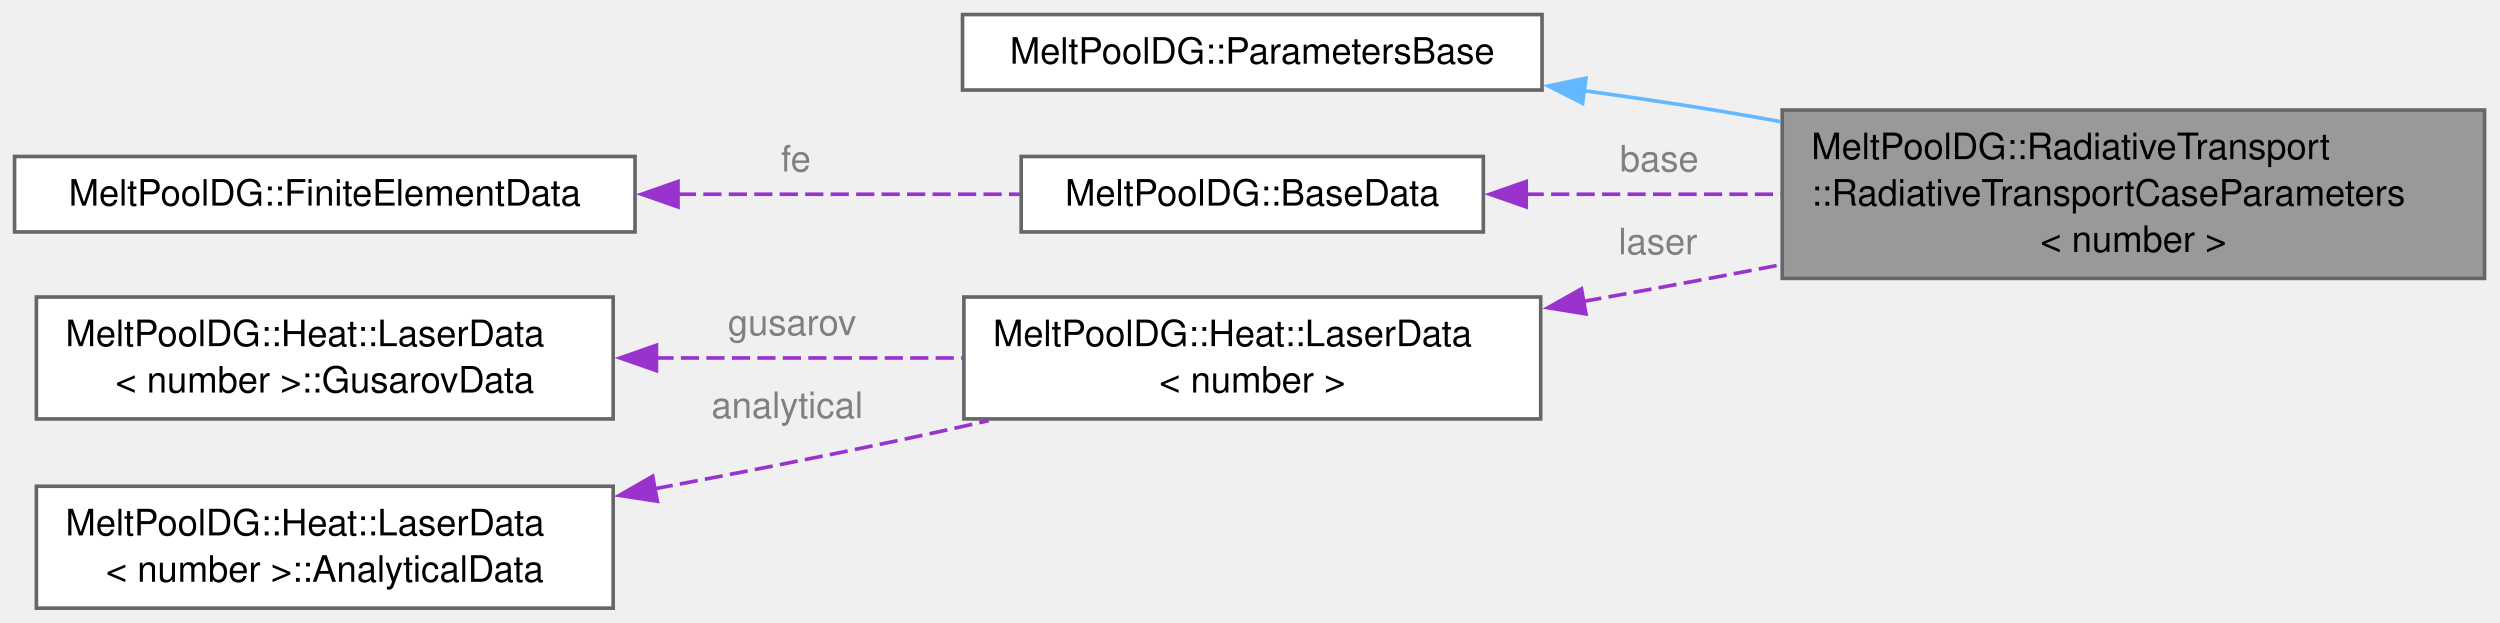
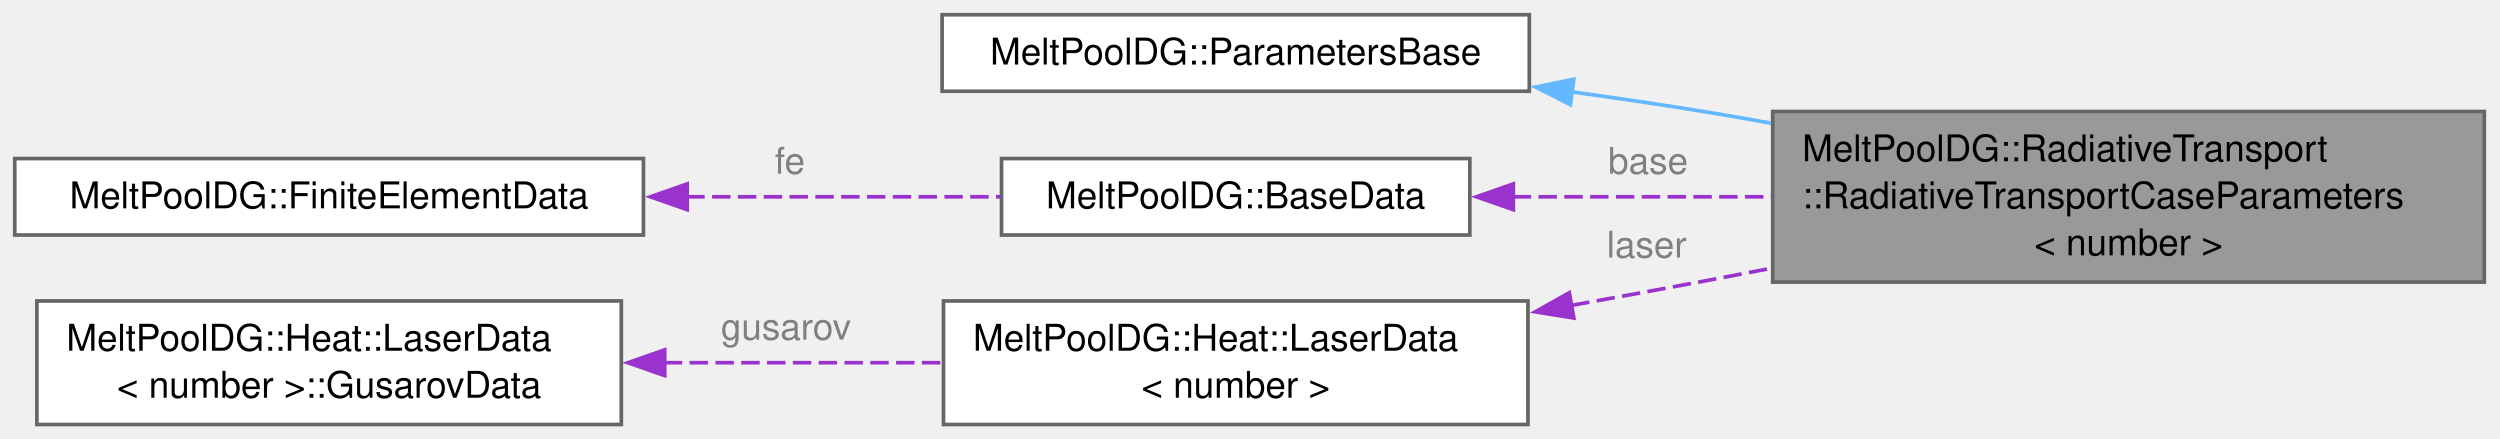
- <svg xmlns="http://www.w3.org/2000/svg" xmlns:xlink="http://www.w3.org/1999/xlink" width="687pt" height="171pt" viewBox="0.00 0.00 687.00 171.00">
-   <g id="graph0" class="graph" transform="scale(1 1) rotate(0) translate(4 167.12)">
+ <svg xmlns="http://www.w3.org/2000/svg" xmlns:xlink="http://www.w3.org/1999/xlink" width="678pt" height="119pt" viewBox="0.00 0.00 678.00 119.00">
+   <g id="graph0" class="graph" transform="scale(1 1) rotate(0) translate(4 115.12)">
    <g id="Node000001" class="node">
      <g id="a_Node000001">
        <a xlink:title=" ">
-           <polygon fill="#999999" stroke="#666666" points="678.75,-136.88 485.75,-136.88 485.75,-90.62 678.75,-90.62 678.75,-136.88" />
-           <text xml:space="preserve" text-anchor="start" x="493.75" y="-123.38" font-family="Helvetica,sans-Serif" font-size="10.00">MeltPoolDG::RadiativeTransport</text>
-           <text xml:space="preserve" text-anchor="start" x="493.75" y="-110.62" font-family="Helvetica,sans-Serif" font-size="10.00">::RadiativeTransportCaseParameters</text>
-           <text xml:space="preserve" text-anchor="middle" x="582.25" y="-97.88" font-family="Helvetica,sans-Serif" font-size="10.00">&lt; number &gt;</text>
+           <polygon fill="#999999" stroke="#666666" points="669.75,-84.88 476.75,-84.88 476.75,-38.62 669.75,-38.62 669.75,-84.88" />
+           <text xml:space="preserve" text-anchor="start" x="484.75" y="-71.38" font-family="Helvetica,sans-Serif" font-size="10.00">MeltPoolDG::RadiativeTransport</text>
+           <text xml:space="preserve" text-anchor="start" x="484.75" y="-58.62" font-family="Helvetica,sans-Serif" font-size="10.00">::RadiativeTransportCaseParameters</text>
+           <text xml:space="preserve" text-anchor="middle" x="573.25" y="-45.88" font-family="Helvetica,sans-Serif" font-size="10.00">&lt; number &gt;</text>
        </a>
      </g>
    </g>
    <g id="Node000002" class="node">
      <g id="a_Node000002">
        <a xlink:href="structMeltPoolDG_1_1ParametersBase.html" target="_top" xlink:title="Abstract base class for managing parameter files.">
-           <polygon fill="white" stroke="#666666" points="419.75,-163.12 260.5,-163.12 260.5,-142.38 419.75,-142.38 419.75,-163.12" />
-           <text xml:space="preserve" text-anchor="middle" x="340.12" y="-149.62" font-family="Helvetica,sans-Serif" font-size="10.00">MeltPoolDG::ParametersBase</text>
+           <polygon fill="white" stroke="#666666" points="410.75,-111.12 251.5,-111.12 251.5,-90.38 410.75,-90.38 410.75,-111.12" />
+           <text xml:space="preserve" text-anchor="middle" x="331.12" y="-97.62" font-family="Helvetica,sans-Serif" font-size="10.00">MeltPoolDG::ParametersBase</text>
        </a>
      </g>
    </g>
    <g id="edge1_Node000001_Node000002" class="edge">
      <g id="a_edge1_Node000001_Node000002">
        <a xlink:title=" ">
-           <path fill="none" stroke="#63b8ff" d="M431.19,-142.21C443.49,-140.52 455.95,-138.69 467.75,-136.75 473.5,-135.8 479.41,-134.78 485.36,-133.7" />
-           <polygon fill="#63b8ff" stroke="#63b8ff" points="430.9,-138.71 421.45,-143.51 431.82,-145.65 430.9,-138.71" />
+           <path fill="none" stroke="#63b8ff" d="M422.19,-90.21C434.49,-88.52 446.95,-86.69 458.75,-84.75 464.5,-83.8 470.41,-82.78 476.36,-81.7" />
+           <polygon fill="#63b8ff" stroke="#63b8ff" points="421.9,-86.71 412.45,-91.51 422.82,-93.65 421.9,-86.71" />
        </a>
      </g>
    </g>
    <g id="Node000003" class="node">
      <g id="a_Node000003">
        <a xlink:href="structMeltPoolDG_1_1BaseData.html" target="_top" xlink:title=" ">
-           <polygon fill="white" stroke="#666666" points="403.62,-124.12 276.62,-124.12 276.62,-103.38 403.62,-103.38 403.62,-124.12" />
-           <text xml:space="preserve" text-anchor="middle" x="340.12" y="-110.62" font-family="Helvetica,sans-Serif" font-size="10.00">MeltPoolDG::BaseData</text>
+           <polygon fill="white" stroke="#666666" points="394.62,-72.12 267.62,-72.12 267.62,-51.38 394.62,-51.38 394.62,-72.12" />
+           <text xml:space="preserve" text-anchor="middle" x="331.12" y="-58.62" font-family="Helvetica,sans-Serif" font-size="10.00">MeltPoolDG::BaseData</text>
        </a>
      </g>
    </g>
    <g id="edge2_Node000001_Node000003" class="edge">
      <g id="a_edge2_Node000001_Node000003">
        <a xlink:title=" ">
-           <path fill="none" stroke="#9a32cd" stroke-dasharray="5,2" d="M415.24,-113.75C437.39,-113.75 462,-113.75 485.34,-113.75" />
-           <polygon fill="#9a32cd" stroke="#9a32cd" points="415.41,-110.25 405.41,-113.75 415.41,-117.25 415.41,-110.25" />
+           <path fill="none" stroke="#9a32cd" stroke-dasharray="5,2" d="M406.24,-61.75C428.39,-61.75 453,-61.75 476.34,-61.75" />
+           <polygon fill="#9a32cd" stroke="#9a32cd" points="406.41,-58.25 396.41,-61.75 406.41,-65.25 406.41,-58.25" />
        </a>
      </g>
-       <text xml:space="preserve" text-anchor="start" x="441.12" y="-120" font-family="Helvetica,sans-Serif" font-size="10.00" fill="grey">base</text>
+       <text xml:space="preserve" text-anchor="start" x="432.12" y="-68" font-family="Helvetica,sans-Serif" font-size="10.00" fill="grey">base</text>
    </g>
    <g id="Node000004" class="node">
      <g id="a_Node000004">
        <a xlink:href="structMeltPoolDG_1_1FiniteElementData.html" target="_top" xlink:title=" ">
-           <polygon fill="white" stroke="#666666" points="170.5,-124.12 0,-124.12 0,-103.38 170.5,-103.38 170.5,-124.12" />
-           <text xml:space="preserve" text-anchor="middle" x="85.25" y="-110.62" font-family="Helvetica,sans-Serif" font-size="10.00">MeltPoolDG::FiniteElementData</text>
+           <polygon fill="white" stroke="#666666" points="170.5,-72.12 0,-72.12 0,-51.38 170.5,-51.38 170.5,-72.12" />
+           <text xml:space="preserve" text-anchor="middle" x="85.25" y="-58.62" font-family="Helvetica,sans-Serif" font-size="10.00">MeltPoolDG::FiniteElementData</text>
        </a>
      </g>
    </g>
    <g id="edge3_Node000003_Node000004" class="edge">
      <g id="a_edge3_Node000003_Node000004">
        <a xlink:title=" ">
-           <path fill="none" stroke="#9a32cd" stroke-dasharray="5,2" d="M182.26,-113.75C213.74,-113.75 247.89,-113.75 276.26,-113.75" />
-           <polygon fill="#9a32cd" stroke="#9a32cd" points="182.32,-110.25 172.32,-113.75 182.32,-117.25 182.32,-110.25" />
+           <path fill="none" stroke="#9a32cd" stroke-dasharray="5,2" d="M182.12,-61.75C210.71,-61.75 241.29,-61.75 267.2,-61.75" />
+           <polygon fill="#9a32cd" stroke="#9a32cd" points="182.37,-58.25 172.37,-61.75 182.37,-65.25 182.37,-58.25" />
        </a>
      </g>
-       <text xml:space="preserve" text-anchor="start" x="210.62" y="-120" font-family="Helvetica,sans-Serif" font-size="10.00" fill="grey">fe</text>
+       <text xml:space="preserve" text-anchor="start" x="206.12" y="-68" font-family="Helvetica,sans-Serif" font-size="10.00" fill="grey">fe</text>
    </g>
    <g id="Node000005" class="node">
      <g id="a_Node000005">
        <a xlink:href="structMeltPoolDG_1_1Heat_1_1LaserData.html" target="_top" xlink:title=" ">
-           <polygon fill="white" stroke="#666666" points="419.38,-85.5 260.88,-85.5 260.88,-52 419.38,-52 419.38,-85.5" />
-           <text xml:space="preserve" text-anchor="start" x="268.88" y="-72" font-family="Helvetica,sans-Serif" font-size="10.00">MeltPoolDG::Heat::LaserData</text>
-           <text xml:space="preserve" text-anchor="middle" x="340.12" y="-59.25" font-family="Helvetica,sans-Serif" font-size="10.00">&lt; number &gt;</text>
+           <polygon fill="white" stroke="#666666" points="410.38,-33.5 251.88,-33.5 251.88,0 410.38,0 410.38,-33.5" />
+           <text xml:space="preserve" text-anchor="start" x="259.88" y="-20" font-family="Helvetica,sans-Serif" font-size="10.00">MeltPoolDG::Heat::LaserData</text>
+           <text xml:space="preserve" text-anchor="middle" x="331.12" y="-7.25" font-family="Helvetica,sans-Serif" font-size="10.00">&lt; number &gt;</text>
        </a>
      </g>
    </g>
    <g id="edge4_Node000001_Node000005" class="edge">
      <g id="a_edge4_Node000001_Node000005">
        <a xlink:title=" ">
-           <path fill="none" stroke="#9a32cd" stroke-dasharray="5,2" d="M431.12,-84.29C443.43,-86.5 455.91,-88.77 467.75,-91 473.48,-92.08 479.36,-93.2 485.3,-94.35" />
-           <polygon fill="#9a32cd" stroke="#9a32cd" points="431.82,-80.86 421.36,-82.55 430.59,-87.75 431.82,-80.86" />
+           <path fill="none" stroke="#9a32cd" stroke-dasharray="5,2" d="M422.12,-32.29C434.43,-34.5 446.91,-36.77 458.75,-39 464.48,-40.08 470.36,-41.2 476.3,-42.35" />
+           <polygon fill="#9a32cd" stroke="#9a32cd" points="422.82,-28.86 412.36,-30.55 421.59,-35.75 422.82,-28.86" />
        </a>
      </g>
-       <text xml:space="preserve" text-anchor="start" x="440.75" y="-97.25" font-family="Helvetica,sans-Serif" font-size="10.00" fill="grey">laser</text>
+       <text xml:space="preserve" text-anchor="start" x="431.75" y="-45.25" font-family="Helvetica,sans-Serif" font-size="10.00" fill="grey">laser</text>
    </g>
    <g id="Node000006" class="node">
      <g id="a_Node000006">
        <a xlink:href="structMeltPoolDG_1_1Heat_1_1LaserData_1_1GusarovData.html" target="_top" xlink:title=" ">
-           <polygon fill="white" stroke="#666666" points="164.5,-85.5 6,-85.5 6,-52 164.5,-52 164.5,-85.5" />
-           <text xml:space="preserve" text-anchor="start" x="14" y="-72" font-family="Helvetica,sans-Serif" font-size="10.00">MeltPoolDG::Heat::LaserData</text>
-           <text xml:space="preserve" text-anchor="middle" x="85.25" y="-59.25" font-family="Helvetica,sans-Serif" font-size="10.00">&lt; number &gt;::GusarovData</text>
+           <polygon fill="white" stroke="#666666" points="164.5,-33.5 6,-33.5 6,0 164.5,0 164.5,-33.5" />
+           <text xml:space="preserve" text-anchor="start" x="14" y="-20" font-family="Helvetica,sans-Serif" font-size="10.00">MeltPoolDG::Heat::LaserData</text>
+           <text xml:space="preserve" text-anchor="middle" x="85.25" y="-7.25" font-family="Helvetica,sans-Serif" font-size="10.00">&lt; number &gt;::GusarovData</text>
        </a>
      </g>
    </g>
    <g id="edge5_Node000005_Node000006" class="edge">
      <g id="a_edge5_Node000005_Node000006">
        <a xlink:title=" ">
-           <path fill="none" stroke="#9a32cd" stroke-dasharray="5,2" d="M176.11,-68.75C203.68,-68.75 233.79,-68.75 260.55,-68.75" />
-           <polygon fill="#9a32cd" stroke="#9a32cd" points="176.39,-65.25 166.39,-68.75 176.39,-72.25 176.39,-65.25" />
+           <path fill="none" stroke="#9a32cd" stroke-dasharray="5,2" d="M176.02,-16.75C200.86,-16.75 227.63,-16.75 251.77,-16.75" />
+           <polygon fill="#9a32cd" stroke="#9a32cd" points="176.27,-13.25 166.27,-16.75 176.27,-20.25 176.27,-13.25" />
        </a>
      </g>
-       <text xml:space="preserve" text-anchor="start" x="196" y="-75" font-family="Helvetica,sans-Serif" font-size="10.00" fill="grey">gusarov</text>
-     </g>
-     <g id="Node000007" class="node">
-       <g id="a_Node000007">
-         <a xlink:href="structMeltPoolDG_1_1Heat_1_1LaserData_1_1AnalyticalData.html" target="_top" xlink:title=" ">
-           <polygon fill="white" stroke="#666666" points="164.5,-33.5 6,-33.5 6,0 164.5,0 164.5,-33.5" />
-           <text xml:space="preserve" text-anchor="start" x="14" y="-20" font-family="Helvetica,sans-Serif" font-size="10.00">MeltPoolDG::Heat::LaserData</text>
-           <text xml:space="preserve" text-anchor="middle" x="85.25" y="-7.25" font-family="Helvetica,sans-Serif" font-size="10.00">&lt; number &gt;::AnalyticalData</text>
-         </a>
-       </g>
-     </g>
-     <g id="edge6_Node000005_Node000007" class="edge">
-       <g id="a_edge6_Node000005_Node000007">
-         <a xlink:title=" ">
-           <path fill="none" stroke="#9a32cd" stroke-dasharray="5,2" d="M175.94,-32.81C197.76,-36.91 221,-41.46 242.5,-46 250.68,-47.73 259.23,-49.62 267.71,-51.54" />
-           <polygon fill="#9a32cd" stroke="#9a32cd" points="176.64,-29.37 166.17,-30.98 175.35,-36.26 176.64,-29.37" />
-         </a>
-       </g>
-       <text xml:space="preserve" text-anchor="start" x="191.5" y="-52.25" font-family="Helvetica,sans-Serif" font-size="10.00" fill="grey">analytical</text>
+       <text xml:space="preserve" text-anchor="start" x="191.5" y="-23" font-family="Helvetica,sans-Serif" font-size="10.00" fill="grey">gusarov</text>
    </g>
  </g>
</svg>
